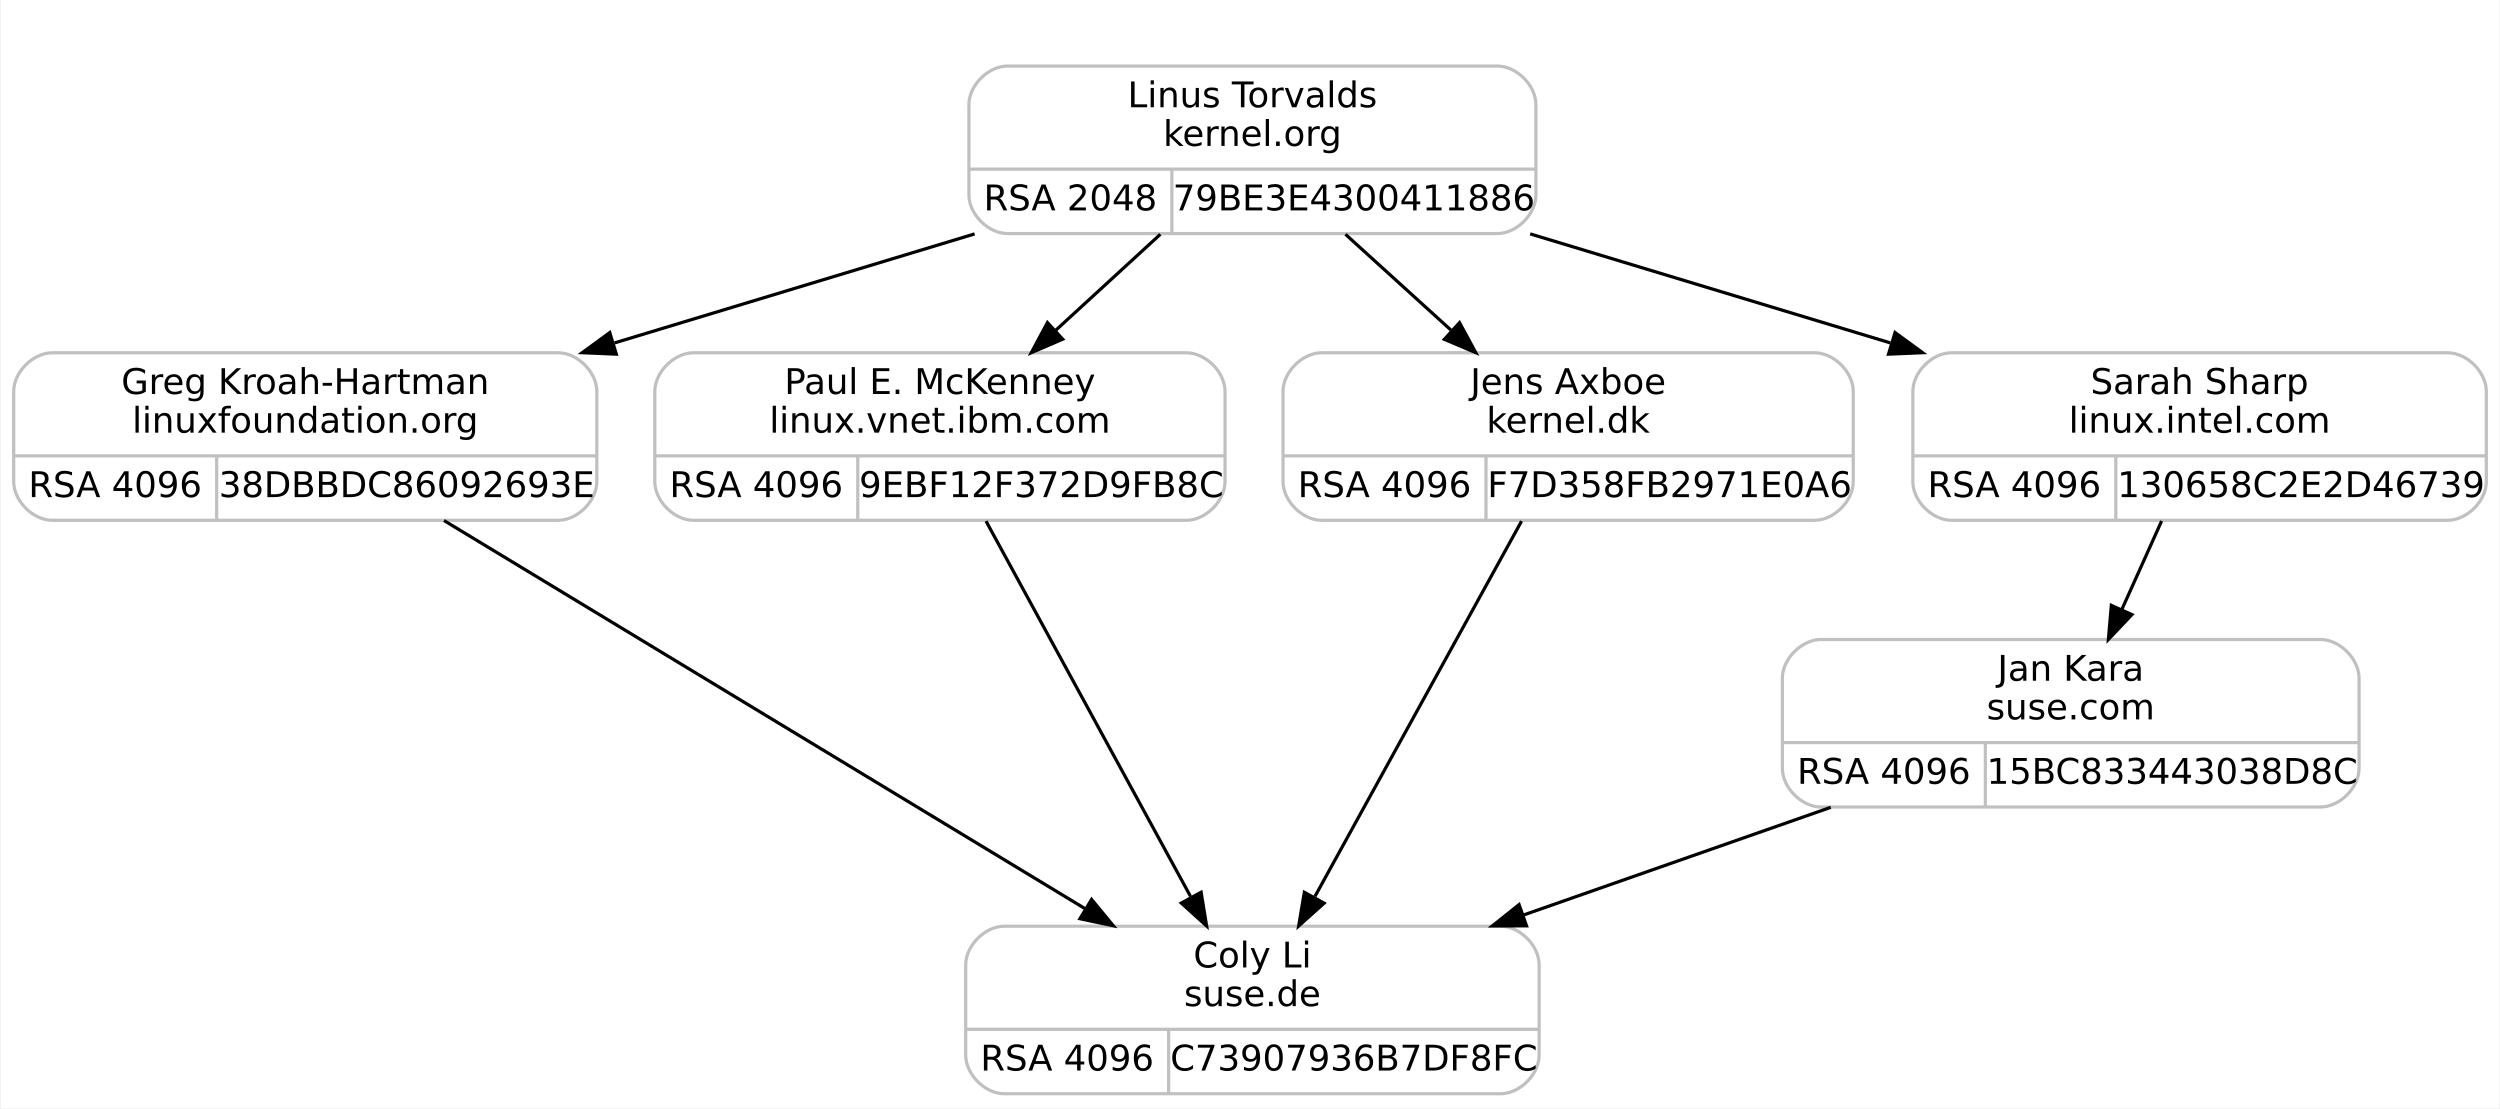
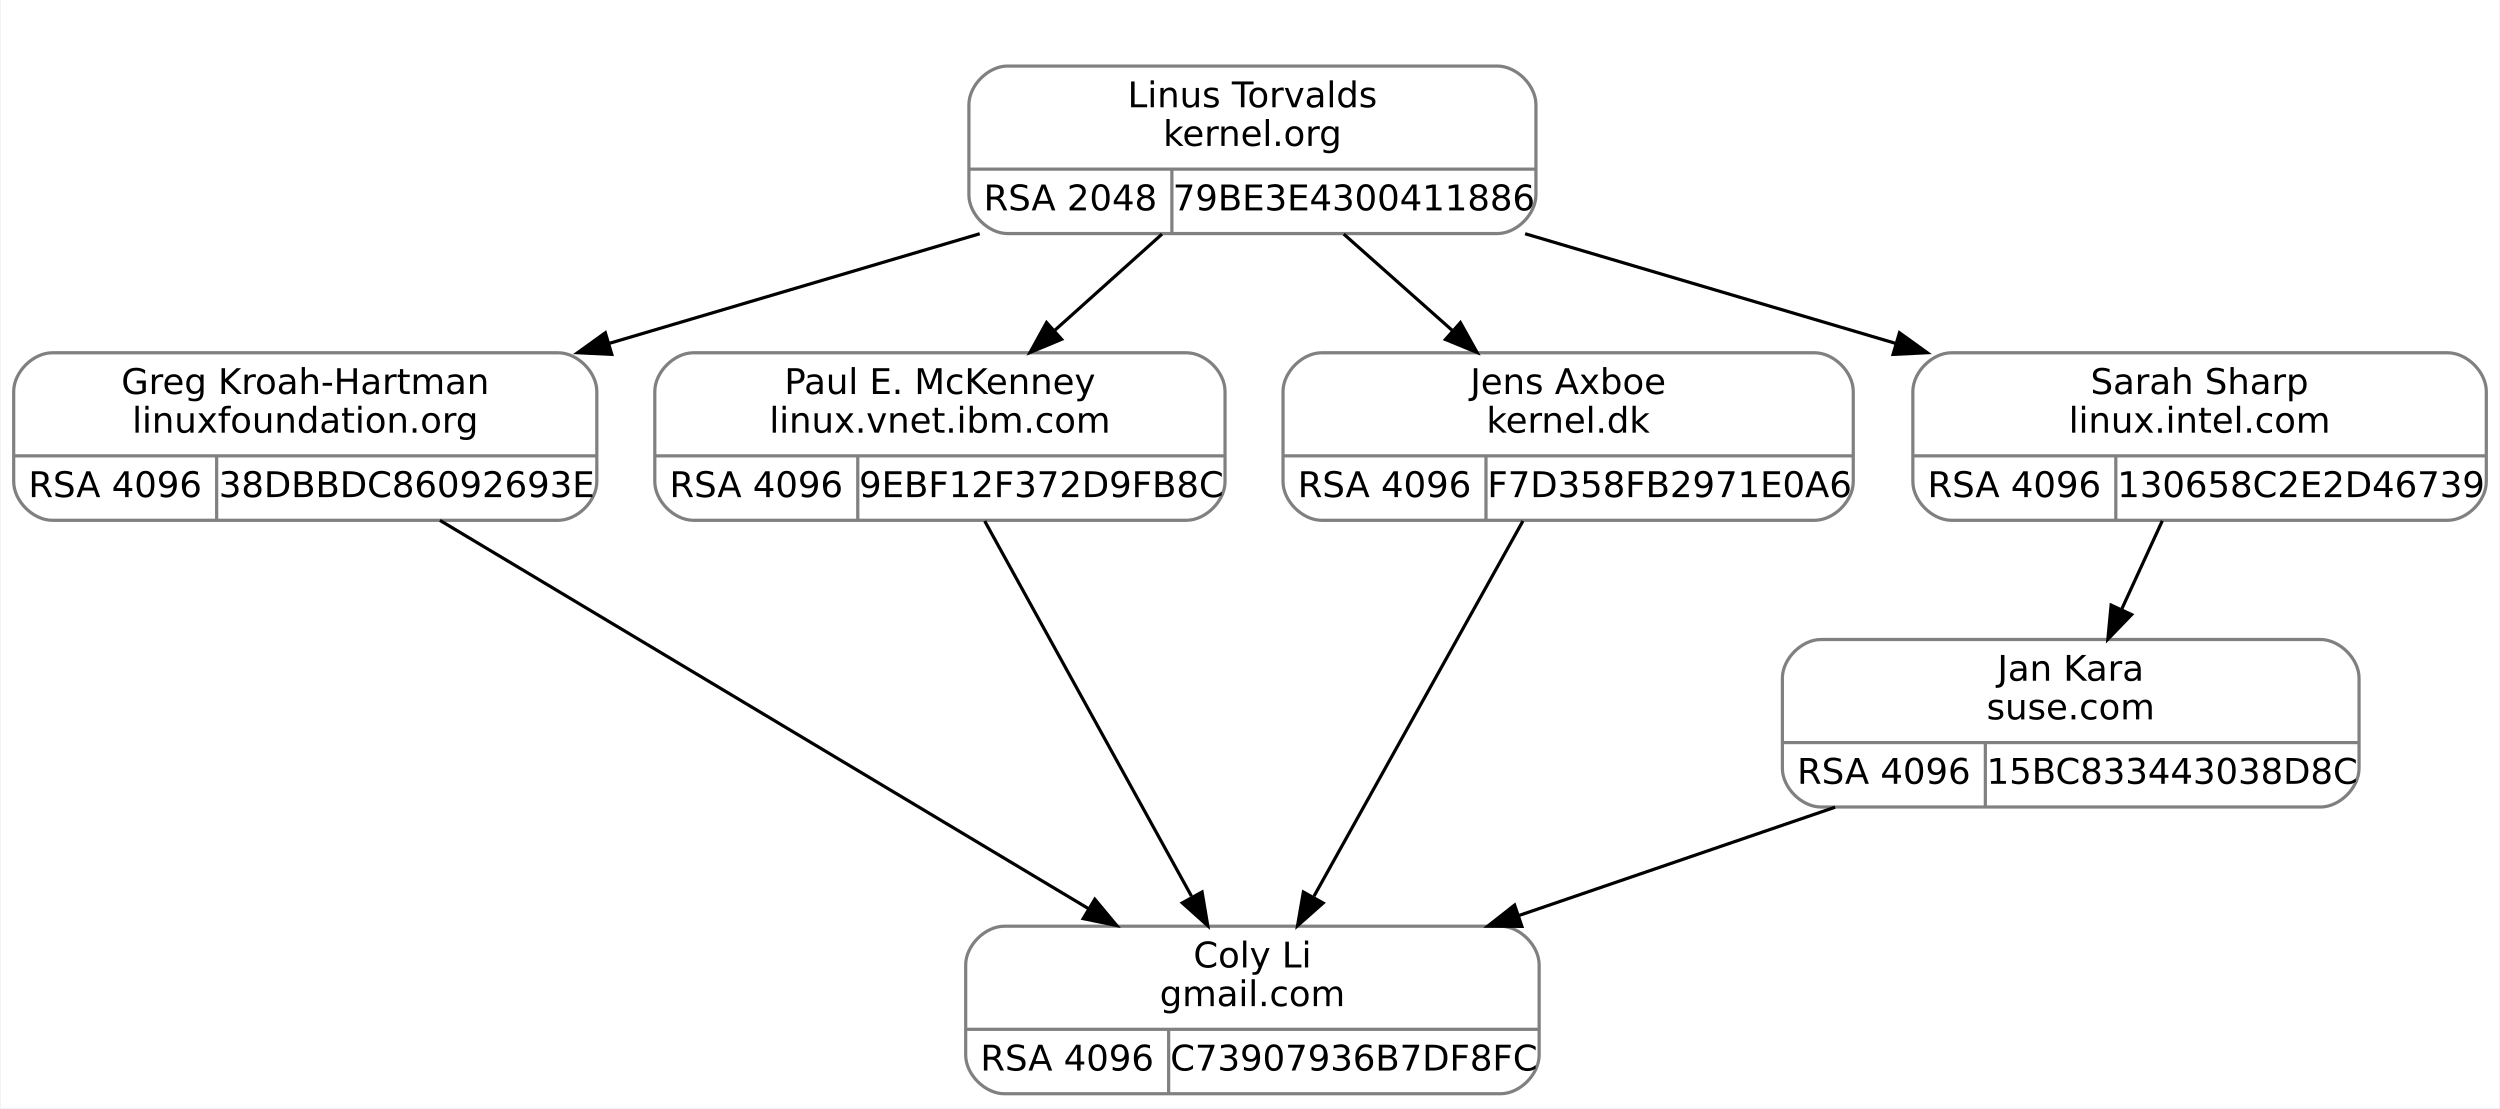
<svg xmlns="http://www.w3.org/2000/svg" width="776pt" height="344pt" viewBox="0.00 0.00 775.50 344.00">
  <g id="graph0" class="graph" transform="scale(1 1) rotate(0) translate(4 340)">
-     <polygon fill="#ffffff" stroke="transparent" points="-4,4 -4,-340 771.5,-340 771.5,4 -4,4" />
+     <polygon fill="white" stroke="transparent" points="-4,4 -4,-340 771.5,-340 771.5,4 -4,4" />
    <g id="clust1" class="cluster">
-       <polygon fill="none" stroke="#ffffff" points="288.5,-259 288.5,-328 480.5,-328 480.5,-259 288.5,-259" />
+       <polygon fill="none" stroke="white" points="288.5,-259 288.5,-328 480.5,-328 480.5,-259 288.5,-259" />
    </g>
    <g id="node1" class="node">
-       <path fill="none" stroke="#c0c0c0" d="M12,-178.5C12,-178.5 169,-178.5 169,-178.5 175,-178.5 181,-184.5 181,-190.5 181,-190.5 181,-218.5 181,-218.5 181,-224.5 175,-230.5 169,-230.5 169,-230.5 12,-230.5 12,-230.5 6,-230.5 0,-224.5 0,-218.5 0,-218.5 0,-190.5 0,-190.5 0,-184.5 6,-178.5 12,-178.5" />
-       <text text-anchor="middle" x="90.5" y="-217.7" font-family="droid sans,dejavu sans,helvetica" font-size="11.00" fill="#000000">Greg Kroah-Hartman</text>
-       <text text-anchor="middle" x="90.5" y="-205.7" font-family="droid sans,dejavu sans,helvetica" font-size="11.00" fill="#000000">linuxfoundation.org</text>
-       <polyline fill="none" stroke="#c0c0c0" points="0,-198.5 181,-198.5 " />
-       <text text-anchor="middle" x="31.5" y="-185.7" font-family="droid sans,dejavu sans,helvetica" font-size="11.00" fill="#000000">RSA 4096</text>
-       <polyline fill="none" stroke="#c0c0c0" points="63,-178.5 63,-198.5 " />
-       <text text-anchor="middle" x="122" y="-185.7" font-family="droid sans,dejavu sans,helvetica" font-size="11.00" fill="#000000">38DBBDC86092693E</text>
+       <path fill="none" stroke="gray" d="M12,-178.5C12,-178.5 169,-178.5 169,-178.5 175,-178.5 181,-184.5 181,-190.5 181,-190.5 181,-218.5 181,-218.5 181,-224.5 175,-230.5 169,-230.5 169,-230.5 12,-230.5 12,-230.5 6,-230.5 0,-224.5 0,-218.5 0,-218.5 0,-190.5 0,-190.5 0,-184.5 6,-178.5 12,-178.5" />
+       <text text-anchor="middle" x="90.5" y="-217.7" font-family="droid sans,dejavu sans,helvetica" font-size="11.00">Greg Kroah-Hartman</text>
+       <text text-anchor="middle" x="90.5" y="-205.7" font-family="droid sans,dejavu sans,helvetica" font-size="11.00">linuxfoundation.org</text>
+       <polyline fill="none" stroke="gray" points="0,-198.5 181,-198.5 " />
+       <text text-anchor="middle" x="31.5" y="-185.7" font-family="droid sans,dejavu sans,helvetica" font-size="11.00">RSA 4096</text>
+       <polyline fill="none" stroke="gray" points="63,-178.5 63,-198.5 " />
+       <text text-anchor="middle" x="122" y="-185.7" font-family="droid sans,dejavu sans,helvetica" font-size="11.00">38DBBDC86092693E</text>
    </g>
    <g id="node3" class="node">
-       <path fill="none" stroke="#c0c0c0" d="M307.5,-.5C307.5,-.5 461.5,-.5 461.5,-.5 467.5,-.5 473.5,-6.5 473.5,-12.5 473.5,-12.5 473.5,-40.5 473.5,-40.5 473.5,-46.5 467.5,-52.5 461.5,-52.5 461.5,-52.5 307.5,-52.5 307.5,-52.5 301.5,-52.5 295.5,-46.5 295.5,-40.5 295.5,-40.5 295.5,-12.5 295.5,-12.5 295.5,-6.5 301.5,-.5 307.5,-.5" />
-       <text text-anchor="middle" x="384.5" y="-39.7" font-family="droid sans,dejavu sans,helvetica" font-size="11.00" fill="#000000">Coly Li</text>
-       <text text-anchor="middle" x="384.5" y="-27.7" font-family="droid sans,dejavu sans,helvetica" font-size="11.00" fill="#000000">suse.de</text>
-       <polyline fill="none" stroke="#c0c0c0" points="295.5,-20.5 473.5,-20.5 " />
-       <text text-anchor="middle" x="327" y="-7.7" font-family="droid sans,dejavu sans,helvetica" font-size="11.00" fill="#000000">RSA 4096</text>
-       <polyline fill="none" stroke="#c0c0c0" points="358.5,-.5 358.5,-20.5 " />
-       <text text-anchor="middle" x="416" y="-7.7" font-family="droid sans,dejavu sans,helvetica" font-size="11.00" fill="#000000">C73907936B7DF8FC</text>
+       <path fill="none" stroke="gray" d="M307.5,-0.5C307.5,-0.5 461.5,-0.5 461.5,-0.5 467.5,-0.5 473.5,-6.5 473.5,-12.5 473.5,-12.5 473.5,-40.5 473.5,-40.5 473.5,-46.5 467.5,-52.5 461.5,-52.5 461.5,-52.5 307.5,-52.5 307.5,-52.5 301.5,-52.5 295.5,-46.5 295.5,-40.5 295.5,-40.5 295.5,-12.5 295.5,-12.5 295.5,-6.5 301.5,-0.5 307.5,-0.5" />
+       <text text-anchor="middle" x="384.5" y="-39.7" font-family="droid sans,dejavu sans,helvetica" font-size="11.00">Coly Li</text>
+       <text text-anchor="middle" x="384.5" y="-27.7" font-family="droid sans,dejavu sans,helvetica" font-size="11.00">gmail.com</text>
+       <polyline fill="none" stroke="gray" points="295.5,-20.5 473.5,-20.5 " />
+       <text text-anchor="middle" x="327" y="-7.7" font-family="droid sans,dejavu sans,helvetica" font-size="11.00">RSA 4096</text>
+       <polyline fill="none" stroke="gray" points="358.5,-0.5 358.5,-20.5 " />
+       <text text-anchor="middle" x="416" y="-7.7" font-family="droid sans,dejavu sans,helvetica" font-size="11.00">C73907936B7DF8FC</text>
    </g>
    <g id="edge2" class="edge">
-       <path fill="none" stroke="#000000" d="M133.565,-178.427C186.402,-146.437 275.917,-92.241 332.527,-57.966" />
-       <polygon fill="#000000" stroke="#000000" points="334.578,-60.816 341.32,-52.643 330.953,-54.828 334.578,-60.816" />
+       <path fill="none" stroke="black" d="M132.31,-178.47C185.28,-146.76 276.52,-92.14 333.51,-58.02" />
+       <polygon fill="black" stroke="black" points="335.58,-60.87 342.36,-52.73 331.98,-54.86 335.58,-60.87" />
    </g>
    <g id="node2" class="node">
-       <path fill="none" stroke="#c0c0c0" d="M308.5,-267.5C308.5,-267.5 460.5,-267.5 460.5,-267.5 466.5,-267.5 472.5,-273.5 472.5,-279.5 472.5,-279.5 472.5,-307.5 472.5,-307.5 472.5,-313.5 466.5,-319.5 460.5,-319.5 460.5,-319.5 308.5,-319.5 308.5,-319.5 302.5,-319.5 296.5,-313.5 296.5,-307.5 296.5,-307.5 296.5,-279.5 296.5,-279.5 296.5,-273.5 302.5,-267.5 308.5,-267.5" />
-       <text text-anchor="middle" x="384.5" y="-306.7" font-family="droid sans,dejavu sans,helvetica" font-size="11.00" fill="#000000">Linus Torvalds</text>
-       <text text-anchor="middle" x="384.5" y="-294.7" font-family="droid sans,dejavu sans,helvetica" font-size="11.00" fill="#000000">kernel.org</text>
-       <polyline fill="none" stroke="#c0c0c0" points="296.5,-287.5 472.5,-287.5 " />
-       <text text-anchor="middle" x="328" y="-274.7" font-family="droid sans,dejavu sans,helvetica" font-size="11.00" fill="#000000">RSA 2048</text>
-       <polyline fill="none" stroke="#c0c0c0" points="359.5,-267.5 359.5,-287.5 " />
-       <text text-anchor="middle" x="416" y="-274.7" font-family="droid sans,dejavu sans,helvetica" font-size="11.00" fill="#000000">79BE3E4300411886</text>
+       <path fill="none" stroke="gray" d="M308.5,-267.5C308.5,-267.5 460.5,-267.5 460.5,-267.5 466.5,-267.5 472.5,-273.5 472.5,-279.5 472.5,-279.5 472.5,-307.5 472.5,-307.5 472.5,-313.5 466.5,-319.5 460.5,-319.5 460.5,-319.5 308.5,-319.5 308.5,-319.5 302.5,-319.5 296.5,-313.5 296.5,-307.5 296.5,-307.5 296.5,-279.5 296.5,-279.5 296.5,-273.5 302.5,-267.5 308.5,-267.5" />
+       <text text-anchor="middle" x="384.5" y="-306.7" font-family="droid sans,dejavu sans,helvetica" font-size="11.00">Linus Torvalds</text>
+       <text text-anchor="middle" x="384.5" y="-294.7" font-family="droid sans,dejavu sans,helvetica" font-size="11.00">kernel.org</text>
+       <polyline fill="none" stroke="gray" points="296.5,-287.5 472.5,-287.5 " />
+       <text text-anchor="middle" x="328" y="-274.7" font-family="droid sans,dejavu sans,helvetica" font-size="11.00">RSA 2048</text>
+       <polyline fill="none" stroke="gray" points="359.5,-267.5 359.5,-287.5 " />
+       <text text-anchor="middle" x="416" y="-274.7" font-family="droid sans,dejavu sans,helvetica" font-size="11.00">79BE3E4300411886</text>
    </g>
    <g id="edge1" class="edge">
-       <path fill="none" stroke="#000000" d="M298.277,-267.398C263.198,-256.779 222.514,-244.464 186.495,-233.56" />
-       <polygon fill="#000000" stroke="#000000" points="187.053,-230.072 176.468,-230.524 185.025,-236.772 187.053,-230.072" />
+       <path fill="none" stroke="black" d="M299.86,-267.45C263.89,-256.81 221.8,-244.35 184.83,-233.41" />
+       <polygon fill="black" stroke="black" points="185.64,-230 175.05,-230.52 183.65,-236.71 185.64,-230" />
    </g>
    <g id="node4" class="node">
-       <path fill="none" stroke="#c0c0c0" d="M211,-178.5C211,-178.5 364,-178.5 364,-178.5 370,-178.5 376,-184.5 376,-190.5 376,-190.5 376,-218.5 376,-218.5 376,-224.5 370,-230.5 364,-230.5 364,-230.5 211,-230.5 211,-230.5 205,-230.5 199,-224.5 199,-218.5 199,-218.5 199,-190.5 199,-190.5 199,-184.5 205,-178.5 211,-178.5" />
-       <text text-anchor="middle" x="287.5" y="-217.7" font-family="droid sans,dejavu sans,helvetica" font-size="11.00" fill="#000000">Paul E. McKenney</text>
-       <text text-anchor="middle" x="287.5" y="-205.7" font-family="droid sans,dejavu sans,helvetica" font-size="11.00" fill="#000000">linux.vnet.ibm.com</text>
-       <polyline fill="none" stroke="#c0c0c0" points="199,-198.5 376,-198.5 " />
-       <text text-anchor="middle" x="230.5" y="-185.7" font-family="droid sans,dejavu sans,helvetica" font-size="11.00" fill="#000000">RSA 4096</text>
-       <polyline fill="none" stroke="#c0c0c0" points="262,-178.5 262,-198.5 " />
-       <text text-anchor="middle" x="319" y="-185.7" font-family="droid sans,dejavu sans,helvetica" font-size="11.00" fill="#000000">9EBF12F372D9FB8C</text>
+       <path fill="none" stroke="gray" d="M211,-178.5C211,-178.5 364,-178.5 364,-178.5 370,-178.5 376,-184.5 376,-190.5 376,-190.5 376,-218.5 376,-218.5 376,-224.5 370,-230.5 364,-230.5 364,-230.5 211,-230.5 211,-230.5 205,-230.5 199,-224.5 199,-218.5 199,-218.5 199,-190.5 199,-190.5 199,-184.5 205,-178.5 211,-178.5" />
+       <text text-anchor="middle" x="287.5" y="-217.7" font-family="droid sans,dejavu sans,helvetica" font-size="11.00">Paul E. McKenney</text>
+       <text text-anchor="middle" x="287.5" y="-205.7" font-family="droid sans,dejavu sans,helvetica" font-size="11.00">linux.vnet.ibm.com</text>
+       <polyline fill="none" stroke="gray" points="199,-198.5 376,-198.5 " />
+       <text text-anchor="middle" x="230.5" y="-185.7" font-family="droid sans,dejavu sans,helvetica" font-size="11.00">RSA 4096</text>
+       <polyline fill="none" stroke="gray" points="262,-178.5 262,-198.5 " />
+       <text text-anchor="middle" x="319" y="-185.7" font-family="droid sans,dejavu sans,helvetica" font-size="11.00">9EBF12F372D9FB8C</text>
    </g>
    <g id="edge3" class="edge">
-       <path fill="none" stroke="#000000" d="M355.921,-267.278C345.758,-257.954 334.183,-247.333 323.48,-237.513" />
-       <polygon fill="#000000" stroke="#000000" points="325.609,-234.716 315.874,-230.534 320.877,-239.874 325.609,-234.716" />
+       <path fill="none" stroke="black" d="M356.44,-267.34C345.99,-257.96 333.98,-247.19 322.95,-237.29" />
+       <polygon fill="black" stroke="black" points="325.27,-234.68 315.49,-230.61 320.6,-239.89 325.27,-234.68" />
    </g>
    <g id="node5" class="node">
-       <path fill="none" stroke="#c0c0c0" d="M406,-178.5C406,-178.5 559,-178.5 559,-178.5 565,-178.5 571,-184.5 571,-190.5 571,-190.5 571,-218.5 571,-218.5 571,-224.5 565,-230.5 559,-230.5 559,-230.5 406,-230.5 406,-230.5 400,-230.5 394,-224.5 394,-218.5 394,-218.5 394,-190.5 394,-190.5 394,-184.5 400,-178.5 406,-178.5" />
-       <text text-anchor="middle" x="482.5" y="-217.7" font-family="droid sans,dejavu sans,helvetica" font-size="11.00" fill="#000000">Jens Axboe</text>
-       <text text-anchor="middle" x="482.5" y="-205.7" font-family="droid sans,dejavu sans,helvetica" font-size="11.00" fill="#000000">kernel.dk</text>
-       <polyline fill="none" stroke="#c0c0c0" points="394,-198.5 571,-198.5 " />
-       <text text-anchor="middle" x="425.5" y="-185.7" font-family="droid sans,dejavu sans,helvetica" font-size="11.00" fill="#000000">RSA 4096</text>
-       <polyline fill="none" stroke="#c0c0c0" points="457,-178.5 457,-198.5 " />
-       <text text-anchor="middle" x="514" y="-185.7" font-family="droid sans,dejavu sans,helvetica" font-size="11.00" fill="#000000">F7D358FB2971E0A6</text>
+       <path fill="none" stroke="gray" d="M406,-178.5C406,-178.5 559,-178.5 559,-178.5 565,-178.5 571,-184.5 571,-190.5 571,-190.5 571,-218.5 571,-218.5 571,-224.5 565,-230.5 559,-230.5 559,-230.5 406,-230.5 406,-230.5 400,-230.5 394,-224.5 394,-218.5 394,-218.5 394,-190.5 394,-190.5 394,-184.5 400,-178.5 406,-178.5" />
+       <text text-anchor="middle" x="482.5" y="-217.7" font-family="droid sans,dejavu sans,helvetica" font-size="11.00">Jens Axboe</text>
+       <text text-anchor="middle" x="482.5" y="-205.7" font-family="droid sans,dejavu sans,helvetica" font-size="11.00">kernel.dk</text>
+       <polyline fill="none" stroke="gray" points="394,-198.5 571,-198.5 " />
+       <text text-anchor="middle" x="425.5" y="-185.7" font-family="droid sans,dejavu sans,helvetica" font-size="11.00">RSA 4096</text>
+       <polyline fill="none" stroke="gray" points="457,-178.5 457,-198.5 " />
+       <text text-anchor="middle" x="514" y="-185.7" font-family="droid sans,dejavu sans,helvetica" font-size="11.00">F7D358FB2971E0A6</text>
    </g>
    <g id="edge5" class="edge">
-       <path fill="none" stroke="#000000" d="M413.373,-267.278C423.641,-257.954 435.336,-247.333 446.149,-237.513" />
-       <polygon fill="#000000" stroke="#000000" points="448.783,-239.848 453.833,-230.534 444.077,-234.666 448.783,-239.848" />
+       <path fill="none" stroke="black" d="M412.85,-267.34C423.41,-257.96 435.54,-247.19 446.69,-237.29" />
+       <polygon fill="black" stroke="black" points="449.06,-239.86 454.22,-230.61 444.42,-234.63 449.06,-239.86" />
    </g>
    <g id="node6" class="node">
-       <path fill="none" stroke="#c0c0c0" d="M601.5,-178.5C601.5,-178.5 755.5,-178.5 755.5,-178.5 761.5,-178.5 767.5,-184.5 767.5,-190.5 767.5,-190.5 767.5,-218.5 767.5,-218.5 767.5,-224.5 761.5,-230.5 755.5,-230.5 755.5,-230.5 601.5,-230.5 601.5,-230.5 595.5,-230.5 589.5,-224.5 589.5,-218.5 589.5,-218.5 589.5,-190.5 589.5,-190.5 589.5,-184.5 595.5,-178.5 601.5,-178.5" />
-       <text text-anchor="middle" x="678.5" y="-217.7" font-family="droid sans,dejavu sans,helvetica" font-size="11.00" fill="#000000">Sarah Sharp</text>
-       <text text-anchor="middle" x="678.5" y="-205.7" font-family="droid sans,dejavu sans,helvetica" font-size="11.00" fill="#000000">linux.intel.com</text>
-       <polyline fill="none" stroke="#c0c0c0" points="589.5,-198.5 767.5,-198.5 " />
-       <text text-anchor="middle" x="621" y="-185.7" font-family="droid sans,dejavu sans,helvetica" font-size="11.00" fill="#000000">RSA 4096</text>
-       <polyline fill="none" stroke="#c0c0c0" points="652.5,-178.5 652.5,-198.5 " />
-       <text text-anchor="middle" x="710" y="-185.7" font-family="droid sans,dejavu sans,helvetica" font-size="11.00" fill="#000000">130658C2E2D46739</text>
+       <path fill="none" stroke="gray" d="M601.5,-178.5C601.5,-178.5 755.5,-178.5 755.5,-178.5 761.5,-178.5 767.5,-184.5 767.5,-190.5 767.5,-190.5 767.5,-218.5 767.5,-218.5 767.5,-224.5 761.5,-230.5 755.5,-230.5 755.5,-230.5 601.5,-230.5 601.5,-230.5 595.5,-230.5 589.5,-224.5 589.5,-218.5 589.5,-218.5 589.5,-190.5 589.5,-190.5 589.5,-184.5 595.5,-178.5 601.5,-178.5" />
+       <text text-anchor="middle" x="678.5" y="-217.7" font-family="droid sans,dejavu sans,helvetica" font-size="11.00">Sarah Sharp</text>
+       <text text-anchor="middle" x="678.5" y="-205.7" font-family="droid sans,dejavu sans,helvetica" font-size="11.00">linux.intel.com</text>
+       <polyline fill="none" stroke="gray" points="589.5,-198.5 767.5,-198.5 " />
+       <text text-anchor="middle" x="621" y="-185.7" font-family="droid sans,dejavu sans,helvetica" font-size="11.00">RSA 4096</text>
+       <polyline fill="none" stroke="gray" points="652.5,-178.5 652.5,-198.5 " />
+       <text text-anchor="middle" x="710" y="-185.7" font-family="droid sans,dejavu sans,helvetica" font-size="11.00">130658C2E2D46739</text>
    </g>
    <g id="edge7" class="edge">
-       <path fill="none" stroke="#000000" d="M470.723,-267.398C505.802,-256.779 546.486,-244.464 582.505,-233.56" />
-       <polygon fill="#000000" stroke="#000000" points="583.975,-236.772 592.532,-230.524 581.947,-230.072 583.975,-236.772" />
+       <path fill="none" stroke="black" d="M469.14,-267.45C505.11,-256.81 547.2,-244.35 584.17,-233.41" />
+       <polygon fill="black" stroke="black" points="585.35,-236.71 593.95,-230.52 583.36,-230 585.35,-236.71" />
    </g>
    <g id="edge4" class="edge">
-       <path fill="none" stroke="#000000" d="M301.813,-178.236C318.624,-147.385 346.586,-96.074 365.277,-61.774" />
-       <polygon fill="#000000" stroke="#000000" points="368.575,-63.038 370.287,-52.582 362.428,-59.688 368.575,-63.038" />
+       <path fill="none" stroke="black" d="M301.4,-178.28C318.25,-147.7 346.74,-96.01 365.59,-61.82" />
+       <polygon fill="black" stroke="black" points="368.87,-63.12 370.63,-52.67 362.74,-59.74 368.87,-63.12" />
    </g>
    <g id="edge6" class="edge">
-       <path fill="none" stroke="#000000" d="M468.04,-178.236C451.055,-147.385 422.805,-96.074 403.921,-61.774" />
-       <polygon fill="#000000" stroke="#000000" points="406.749,-59.654 398.86,-52.582 400.617,-63.031 406.749,-59.654" />
+       <path fill="none" stroke="black" d="M468.46,-178.28C451.43,-147.7 422.65,-96.01 403.61,-61.82" />
+       <polygon fill="black" stroke="black" points="406.44,-59.7 398.51,-52.67 400.32,-63.11 406.44,-59.7" />
    </g>
    <g id="node7" class="node">
-       <path fill="none" stroke="#c0c0c0" d="M561,-89.5C561,-89.5 716,-89.5 716,-89.5 722,-89.5 728,-95.5 728,-101.5 728,-101.5 728,-129.5 728,-129.5 728,-135.5 722,-141.5 716,-141.5 716,-141.5 561,-141.5 561,-141.5 555,-141.5 549,-135.5 549,-129.5 549,-129.5 549,-101.5 549,-101.5 549,-95.5 555,-89.5 561,-89.5" />
-       <text text-anchor="middle" x="638.5" y="-128.7" font-family="droid sans,dejavu sans,helvetica" font-size="11.00" fill="#000000">Jan Kara</text>
-       <text text-anchor="middle" x="638.5" y="-116.7" font-family="droid sans,dejavu sans,helvetica" font-size="11.00" fill="#000000">suse.com</text>
-       <polyline fill="none" stroke="#c0c0c0" points="549,-109.5 728,-109.5 " />
-       <text text-anchor="middle" x="580.5" y="-96.7" font-family="droid sans,dejavu sans,helvetica" font-size="11.00" fill="#000000">RSA 4096</text>
-       <polyline fill="none" stroke="#c0c0c0" points="612,-89.5 612,-109.5 " />
-       <text text-anchor="middle" x="670" y="-96.7" font-family="droid sans,dejavu sans,helvetica" font-size="11.00" fill="#000000">15BC833443038D8C</text>
+       <path fill="none" stroke="gray" d="M561,-89.5C561,-89.5 716,-89.5 716,-89.5 722,-89.5 728,-95.5 728,-101.5 728,-101.5 728,-129.5 728,-129.5 728,-135.5 722,-141.5 716,-141.5 716,-141.5 561,-141.5 561,-141.5 555,-141.5 549,-135.5 549,-129.5 549,-129.5 549,-101.5 549,-101.5 549,-95.5 555,-89.5 561,-89.5" />
+       <text text-anchor="middle" x="638.5" y="-128.7" font-family="droid sans,dejavu sans,helvetica" font-size="11.00">Jan Kara</text>
+       <text text-anchor="middle" x="638.5" y="-116.7" font-family="droid sans,dejavu sans,helvetica" font-size="11.00">suse.com</text>
+       <polyline fill="none" stroke="gray" points="549,-109.5 728,-109.5 " />
+       <text text-anchor="middle" x="580.5" y="-96.7" font-family="droid sans,dejavu sans,helvetica" font-size="11.00">RSA 4096</text>
+       <polyline fill="none" stroke="gray" points="612,-89.5 612,-109.5 " />
+       <text text-anchor="middle" x="670" y="-96.7" font-family="droid sans,dejavu sans,helvetica" font-size="11.00">15BC833443038D8C</text>
    </g>
    <g id="edge8" class="edge">
-       <path fill="none" stroke="#000000" d="M666.715,-178.278C662.85,-169.678 658.489,-159.975 654.372,-150.815" />
-       <polygon fill="#000000" stroke="#000000" points="657.493,-149.22 650.201,-141.534 651.108,-152.09 657.493,-149.22" />
+       <path fill="none" stroke="black" d="M666.93,-178.34C662.99,-169.77 658.52,-160.04 654.31,-150.88" />
+       <polygon fill="black" stroke="black" points="657.4,-149.23 650.04,-141.61 651.04,-152.16 657.4,-149.23" />
    </g>
    <g id="edge9" class="edge">
-       <path fill="none" stroke="#000000" d="M564.008,-89.398C534.027,-78.893 499.307,-66.728 468.438,-55.911" />
-       <polygon fill="#000000" stroke="#000000" points="469.586,-52.605 458.991,-52.601 467.271,-59.211 469.586,-52.605" />
+       <path fill="none" stroke="black" d="M565.37,-89.45C534.69,-78.94 498.86,-66.67 467.22,-55.83" />
+       <polygon fill="black" stroke="black" points="468.14,-52.45 457.55,-52.52 465.88,-59.07 468.14,-52.45" />
    </g>
  </g>
</svg>
